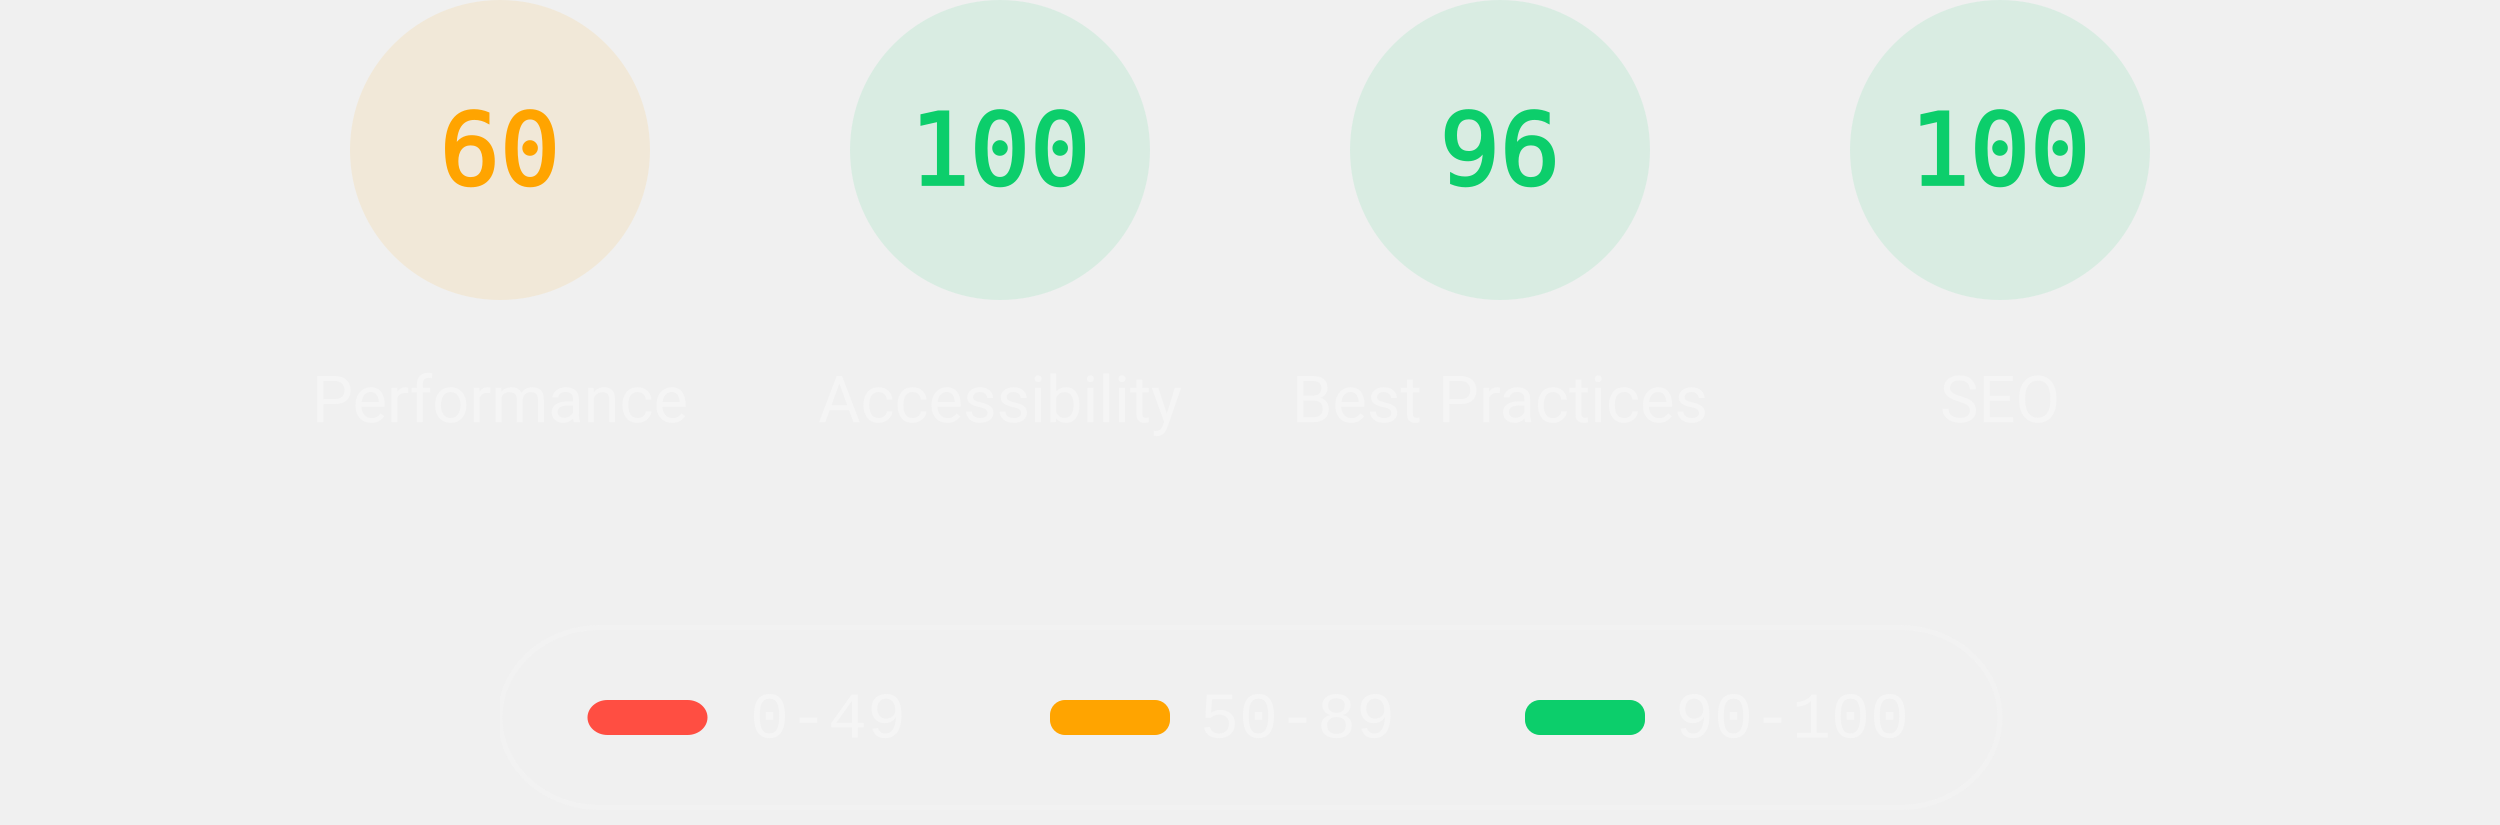
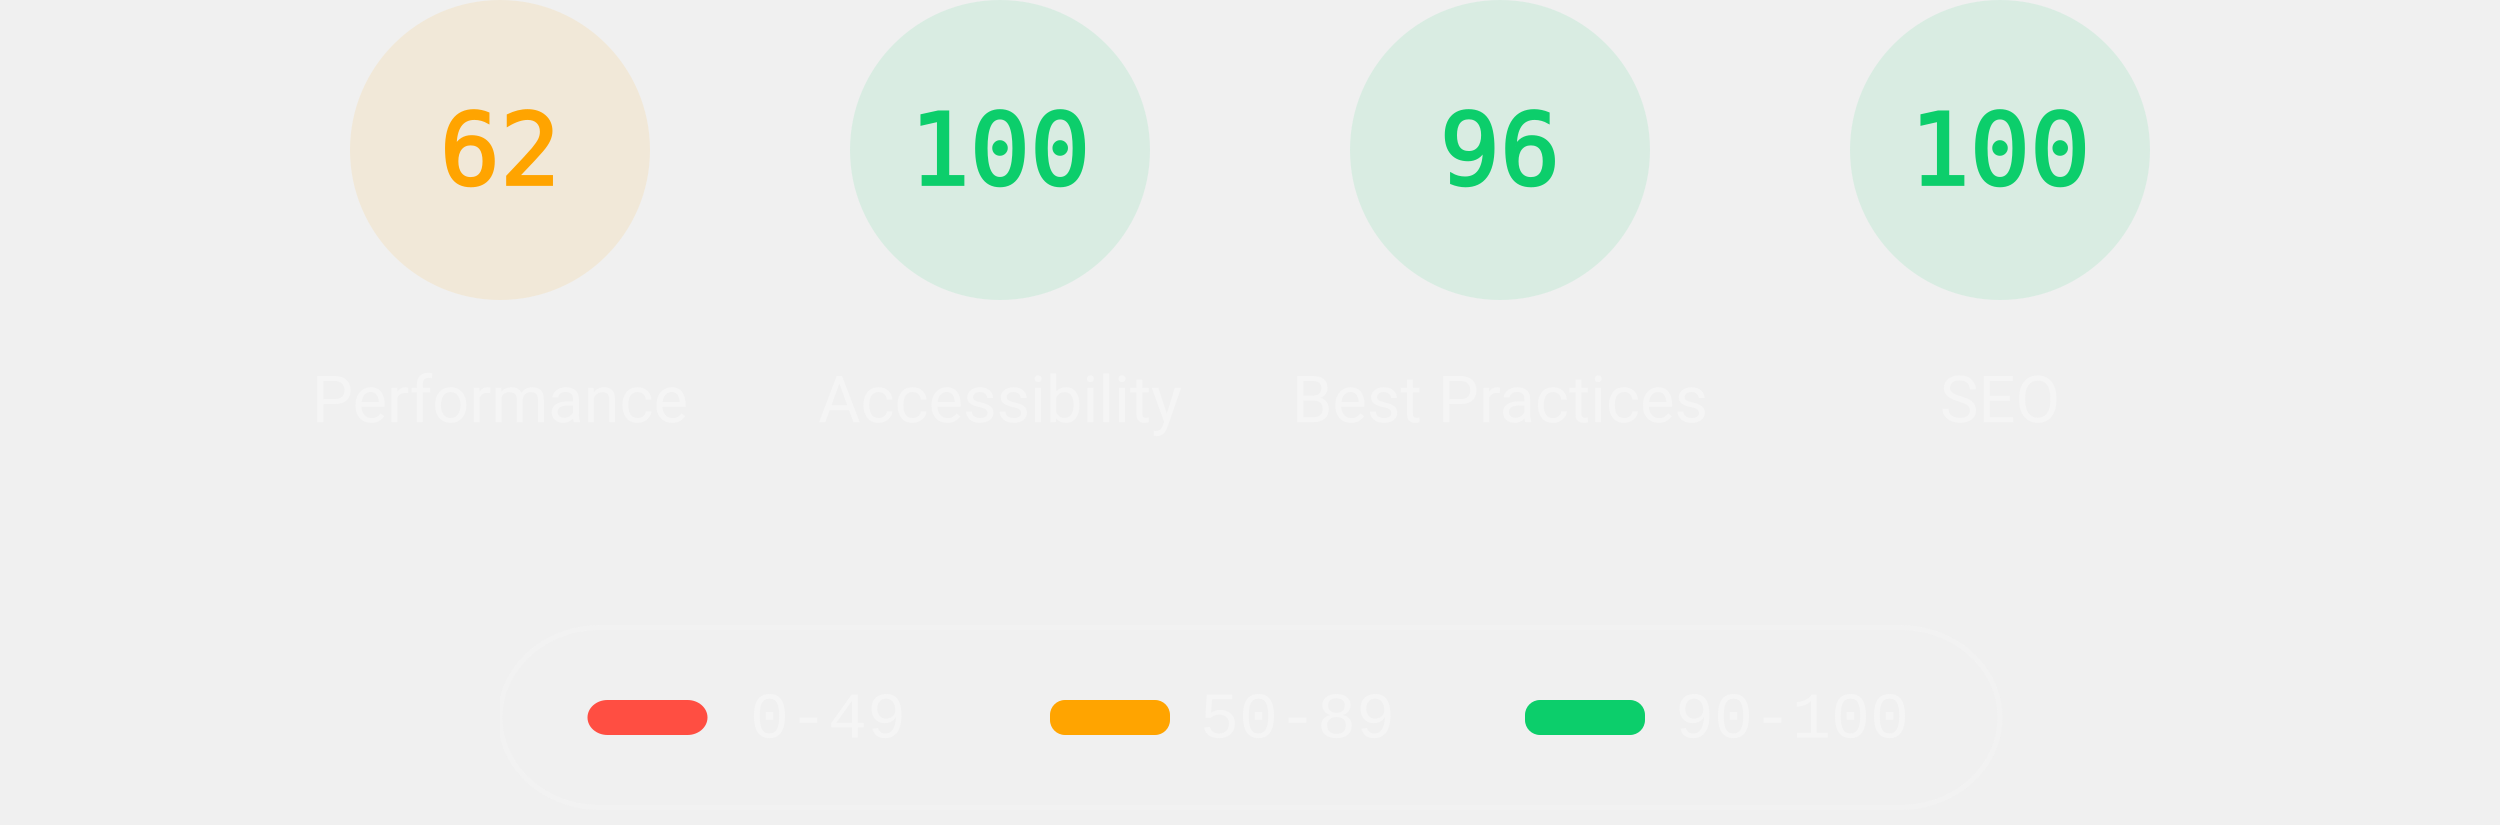
<svg xmlns="http://www.w3.org/2000/svg" class="theme--dark" fill="none" width="1000" height="330">
  <style>
			.gauge-base {
				opacity: 0.1
			}

			.gauge-arc {
				fill: none;
				animation-delay: 250ms;
				stroke-linecap: round;
				transform: rotate(-90deg);
				transform-origin: 100px 60px;
				animation: load-gauge 1s ease forwards
			}

			.guage-text {
				font-size: 40px;
				font-family: monospace;
				text-align: center
			}

			.guage-red {
				color: #ff4e42;
				fill: #ff4e42;
				stroke: #ff4e42
			}
			.guage-orange {
				color: #ffa400;
				fill: #ffa400;
				stroke: #ffa400
			}
			.guage-green {
				color: #0cce6b;
				fill: #0cce6b;
				stroke: #0cce6b
			}
			.theme--agnostic .guage-undefined {
				color: #5c5c5c;
				fill: #5c5c5c;
				stroke: #5c5c5c
			}
			.theme--light .guage-undefined {
				color: #1e1e1e;
				fill: #1e1e1e;
				stroke: #1e1e1e
			}
			.theme--dark .guage-undefined {
				color: #f5f5f5;
				fill: #f5f5f5;
				stroke: #f5f5f5
			}

			.guage-title {
				stroke: none;
				font-size: 26px;
				line-height: 26px;
				font-family: Roboto, Halvetica, Arial, sans-serif
			}
			.metric.guage-title {
				font-family: 'Courier New', Courier, monospace
			}
			.theme--agnostic .guage-title {
				color: #737373;
				fill: #737373
			}
			.theme--light .guage-title {
				color: #212121;
				fill: #212121
			}
			.theme--dark .guage-title {
				color: #f5f5f5;
				fill: #f5f5f5
			}

			@keyframes load-gauge {
				from {
					stroke-dasharray: 0 352.858
				}
			}
			.lh-gauge--pwa__disc {
				fill: #e0e0e0
			}
			.lh-gauge--pwa__logo {
				position: relative;
				fill: #b0b0b0
			}
			.lh-gauge--pwa__invisible {
				display: none
			}
			.lh-gauge--pwa__visible {
				display: inline
			}
			.guage-invisible {
				display: none
			}
			.lh-gauge--pwa__logo--primary-color {
				fill: #304ffe
			}
			.theme--agnostic .lh-gauge--pwa__logo--secondary-color {
				fill: #787878
			}
			.theme--light .lh-gauge--pwa__logo--secondary-color {
				fill: #3d3d3d
			}
			.theme--dark .lh-gauge--pwa__logo--secondary-color {
				fill: #d8b6b6
			}
			.theme--light #svg_2 {
				stroke: #00000022
			}
			.theme--agnostic #svg_2 {
				stroke: #616161
			}
			.theme--light #svg_2 {
				stroke: #00000022
			}
			.theme--dark #svg_2 {
				stroke: #f5f5f566
			}
		</style>
  <svg class="guage-div guage-perf guage-orange" viewBox="0 0 200 200" width="200" height="200" x="100" y="0">
    <circle class="gauge-base" r="56" cx="100" cy="60" stroke-width="8" />
-     <circle class="gauge-arc guage-arc-1" r="56" cx="100" cy="60" stroke-width="8" style="stroke-dasharray: 211.115, 351.858;" />
-     <text class="guage-text" x="100px" y="60px" alignment-baseline="central" dominant-baseline="central" text-anchor="middle">60</text>
+     <circle class="gauge-arc guage-arc-1" r="56" cx="100" cy="60" stroke-width="8" style="stroke-dasharray: 218.152, 351.858;" />
+     <text class="guage-text" x="100px" y="60px" alignment-baseline="central" dominant-baseline="central" text-anchor="middle">62</text>
    <text class="guage-title" x="100px" y="160px" alignment-baseline="central" dominant-baseline="central" text-anchor="middle">Performance</text>
  </svg>
  <svg class="guage-div guage-acc guage-green" viewBox="0 0 200 200" width="200" height="200" x="300" y="0">
    <circle class="gauge-base" r="56" cx="100" cy="60" stroke-width="8" />
    <circle class="gauge-arc guage-arc-2" r="56" cx="100" cy="60" stroke-width="8" style="stroke-dasharray: 351.858, 351.858;" />
    <text class="guage-text" x="100px" y="60px" alignment-baseline="central" dominant-baseline="central" text-anchor="middle">100</text>
    <text class="guage-title" x="100px" y="160px" alignment-baseline="central" dominant-baseline="central" text-anchor="middle">Accessibility</text>
  </svg>
  <svg class="guage-div guage-best guage-green" viewBox="0 0 200 200" width="200" height="200" x="500" y="0">
    <circle class="gauge-base" r="56" cx="100" cy="60" stroke-width="8" />
    <circle class="gauge-arc guage-arc-3" r="56" cx="100" cy="60" stroke-width="8" style="stroke-dasharray: 337.784, 351.858;" />
    <text class="guage-text" x="100px" y="60px" alignment-baseline="central" dominant-baseline="central" text-anchor="middle">96</text>
    <text class="guage-title" x="100px" y="160px" alignment-baseline="central" dominant-baseline="central" text-anchor="middle">Best Practices</text>
  </svg>
  <svg class="guage-div guage-seo guage-green" viewBox="0 0 200 200" width="200" height="200" x="700" y="0">
    <circle class="gauge-base" r="56" cx="100" cy="60" stroke-width="8" />
    <circle class="gauge-arc guage-arc-4" r="56" cx="100" cy="60" stroke-width="8" style="stroke-dasharray: 351.858, 351.858;" />
    <text class="guage-text" x="100px" y="60px" alignment-baseline="central" dominant-baseline="central" text-anchor="middle">100</text>
    <text class="guage-title" x="100px" y="160px" alignment-baseline="central" dominant-baseline="central" text-anchor="middle">SEO</text>
  </svg>
  <svg class="guage-div guage-pwa guage-invisible" viewBox="0 0 200 200" width="200" height="200" x="900" y="0">
    <svg viewBox="0 0 60 60" width="112" height="112" x="44" y="4">
      <defs>
        <linearGradient id="lh-gauge--pwa__check-circle__gradient-0" x1="50%" y1="0%" x2="50%" y2="100%">
          <stop stop-color="#00C852" offset="0%" />
          <stop stop-color="#009688" offset="100%" />
        </linearGradient>
        <linearGradient id="lh-gauge--pwa__installable__shadow-gradient-0" x1="76.056%" x2="24.111%" y1="82.995%" y2="24.735%">
          <stop stop-color="#A5D6A7" offset="0%" />
          <stop stop-color="#80CBC4" offset="100%" />
        </linearGradient>
        <linearGradient id="lh-gauge--pwa__fast-reliable__shadow-gradient-0" x1="76.056%" y1="82.995%" x2="25.678%" y2="26.493%">
          <stop stop-color="#64B5F6" offset="0%" />
          <stop stop-color="#2979FF" offset="100%" />
        </linearGradient>
        <g id="lh-gauge--pwa__fast-reliable-badge-0">
          <circle fill="#FFFFFF" cx="10" cy="10" r="10" />
          <path fill="#304FFE" d="M10 3.58l5.25 2.34v3.5c0 3.23-2.24 6.26-5.25 7-3.01-.74-5.25-3.77-5.25-7v-3.5L10 3.58zm-.47 10.74l2.76-4.83.03-.07c.04-.08 0-.24-.22-.24h-1.64l.47-3.26h-.47l-2.7 4.77c-.02.01.05-.1-.04.05-.09.16-.1.31.18.31h1.63l-.47 3.27h.47z" />
        </g>
        <g id="lh-gauge--pwa__installable-badge-0">
          <circle fill="#FFFFFF" cx="10" cy="10" r="10" />
          <path fill="#009688" d="M10 4.167A5.835 5.835 0 0 0 4.167 10 5.835 5.835 0 0 0 10 15.833 5.835 5.835 0 0 0 15.833 10 5.835 5.835 0 0 0 10 4.167zm2.917 6.416h-2.334v2.334H9.417v-2.334H7.083V9.417h2.334V7.083h1.166v2.334h2.334v1.166z" />
        </g>
      </defs>
      <g stroke="none" fill-rule="nonzero">
        <circle class="lh-gauge--pwa__disc" cx="30" cy="30" r="30" />
        <g class="lh-gauge--pwa__logo">
          <path d="M35.66 19.39l.7-1.75h2L37.4 15 38.6 12l3.4 9h-2.51l-.58-1.61z" />
          <path d="M33.52 21l3.65-9h-2.42l-2.5 5.82L30.5 12h-1.86l-1.9 5.82-1.35-2.65-1.21 3.72L25.4 21h2.38l1.72-5.2 1.64 5.2z" />
          <path fill-rule="nonzero" d="M20.3 17.91h1.48c.45 0 .85-.05 1.2-.15l.39-1.18 1.07-3.3a2.64 2.64 0 0 0-.28-.37c-.55-.6-1.36-.91-2.42-.91H18v9h2.3V17.9zm1.96-3.84c.22.22.33.5.33.87 0 .36-.1.65-.29.87-.2.23-.59.35-1.15.35h-.86v-2.41h.87c.52 0 .89.1 1.1.32z" />
        </g>
        <rect class="lh-gauge--pwa__component lh-gauge--pwa__na-line lh-gauge--pwa__invisible" fill="#FFFFFF" x="20" y="32" width="20" height="4" rx="2" />
        <g class="lh-gauge--pwa__component lh-gauge--pwa__fast-reliable-badge lh-gauge--pwa__invisible" transform="translate(20, 29)">
          <path fill="url(#lh-gauge--pwa__fast-reliable__shadow-gradient-0)" d="M33.63 19.49A30 30 0 0 1 16.2 30.36L3 17.14 17.14 3l16.49 16.49z" />
          <use href="#lh-gauge--pwa__fast-reliable-badge-0" />
        </g>
        <g class="lh-gauge--pwa__component lh-gauge--pwa__installable-badge lh-gauge--pwa__invisible" transform="translate(20, 29)">
          <path fill="url(#lh-gauge--pwa__installable__shadow-gradient-0)" d="M33.629 19.487c-4.272 5.453-10.391 9.39-17.415 10.869L3 17.142 17.142 3 33.63 19.487z" />
          <use href="#lh-gauge--pwa__installable-badge-0" />
        </g>
        <g class="lh-gauge--pwa__component lh-gauge--pwa__fast-reliable-installable-badges lh-gauge--pwa__invisible">
          <g transform="translate(8, 29)">
            <path fill="url(#lh-gauge--pwa__fast-reliable__shadow-gradient-0)" d="M16.321 30.463L3 17.143 17.142 3l22.365 22.365A29.864 29.864 0 0 1 22 31c-1.942 0-3.84-.184-5.679-.537z" />
            <use href="#lh-gauge--pwa__fast-reliable-badge-0" />
          </g>
          <g transform="translate(32, 29)">
            <path fill="url(#lh-gauge--pwa__installable__shadow-gradient-0)" d="M25.982 11.84a30.107 30.107 0 0 1-13.08 15.203L3 17.143 17.142 3l8.84 8.84z" />
            <use href="#lh-gauge--pwa__installable-badge-0" />
          </g>
        </g>
        <g class="lh-gauge--pwa__component lh-gauge--pwa__check-circle lh-gauge--pwa__invisible" transform="translate(18, 28)">
          <circle fill="#FFFFFF" cx="12" cy="12" r="12" />
          <path fill="url(#lh-gauge--pwa__check-circle__gradient-0)" d="M12 2a10 10 0 1 0 0 20 10 10 0 0 0 0-20zm-2 15l-5-5 1.41-1.41L10 14.17l7.59-7.59L19 8l-9 9z" />
        </g>
      </g>
    </svg>
    <text class="guage-title" y="160px" alignment-baseline="central" dominant-baseline="central" text-anchor="middle">
      <tspan x="100px" dy="-6px">Progressive</tspan>
      <tspan x="100px" dy="30px">Web App</tspan>
    </text>
  </svg>
  <svg width="604" height="76" x="200" y="250">
    <g>
      <rect fill="none" id="canvas_background" height="80" width="604" y="-1" x="-1" />
      <g display="none" overflow="visible" y="0" x="0" height="100%" width="100%" id="canvasGrid">
        <rect fill="url(#gridpattern)" stroke-width="0" y="0" x="0" height="100%" width="100%" />
      </g>
    </g>
    <g>
      <rect fill-opacity="0" stroke-width="2" rx="40" id="svg_2" height="72" width="600" y="1" x="0" fill="#000000" />
      <rect stroke="#000" rx="8" id="svg_3" height="14" width="48" y="30" x="35" stroke-opacity="null" stroke-width="0" fill="#ff4e42" />
      <rect stroke="#000" rx="6" id="svg_4" height="14" width="48" y="30" x="220" stroke-opacity="null" stroke-width="0" fill="#ffa400" />
      <rect stroke="#000" rx="6" id="svg_5" height="14" width="48" y="30" x="410" stroke-opacity="null" stroke-width="0" fill="#0cce6b" />
      <text class="metric guage-title" xml:space="preserve" text-anchor="start" font-size="26" id="svg_6" y="45" x="100" stroke-opacity="null" stroke-width="0" stroke="#000">0-49</text>
      <text class="metric guage-title" xml:space="preserve" text-anchor="start" font-size="26" id="svg_7" y="45" x="280" stroke-opacity="null" stroke-width="0" stroke="#000">50-89</text>
      <text class="metric guage-title" xml:space="preserve" text-anchor="start" font-size="26" id="svg_8" y="45" x="470" stroke-opacity="null" stroke-width="0" stroke="#000">90-100</text>
    </g>
  </svg>
</svg>
